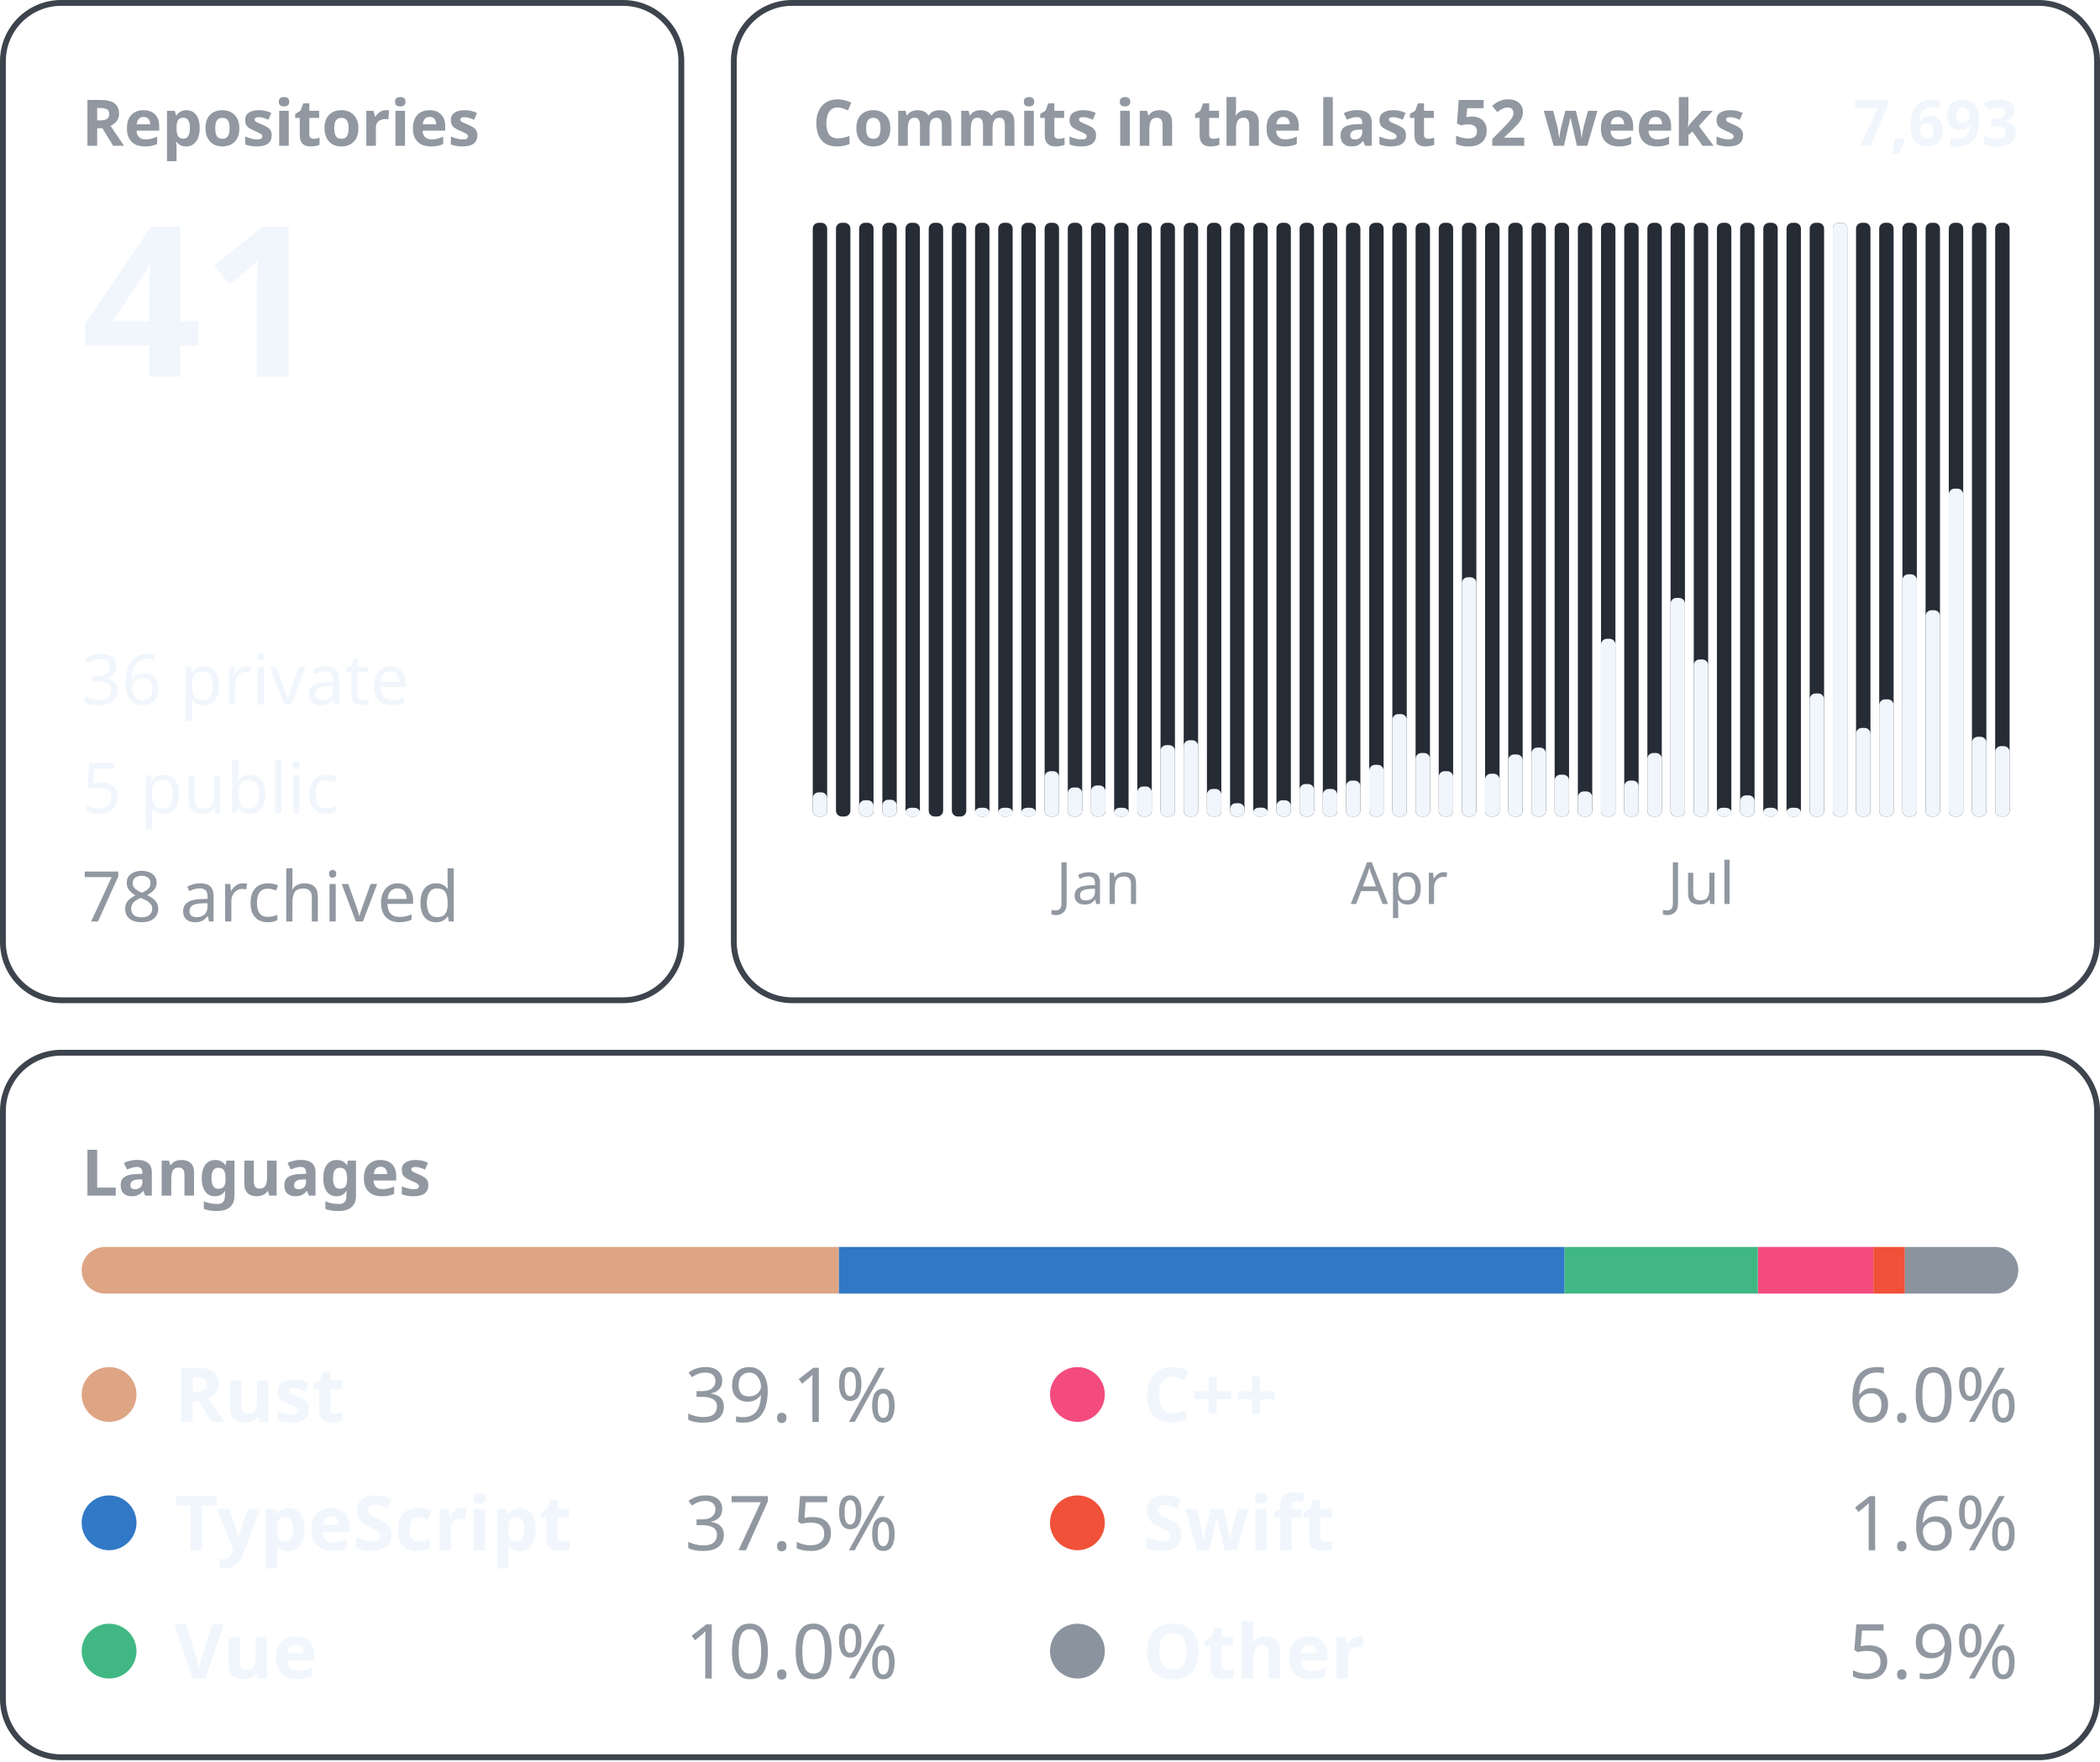
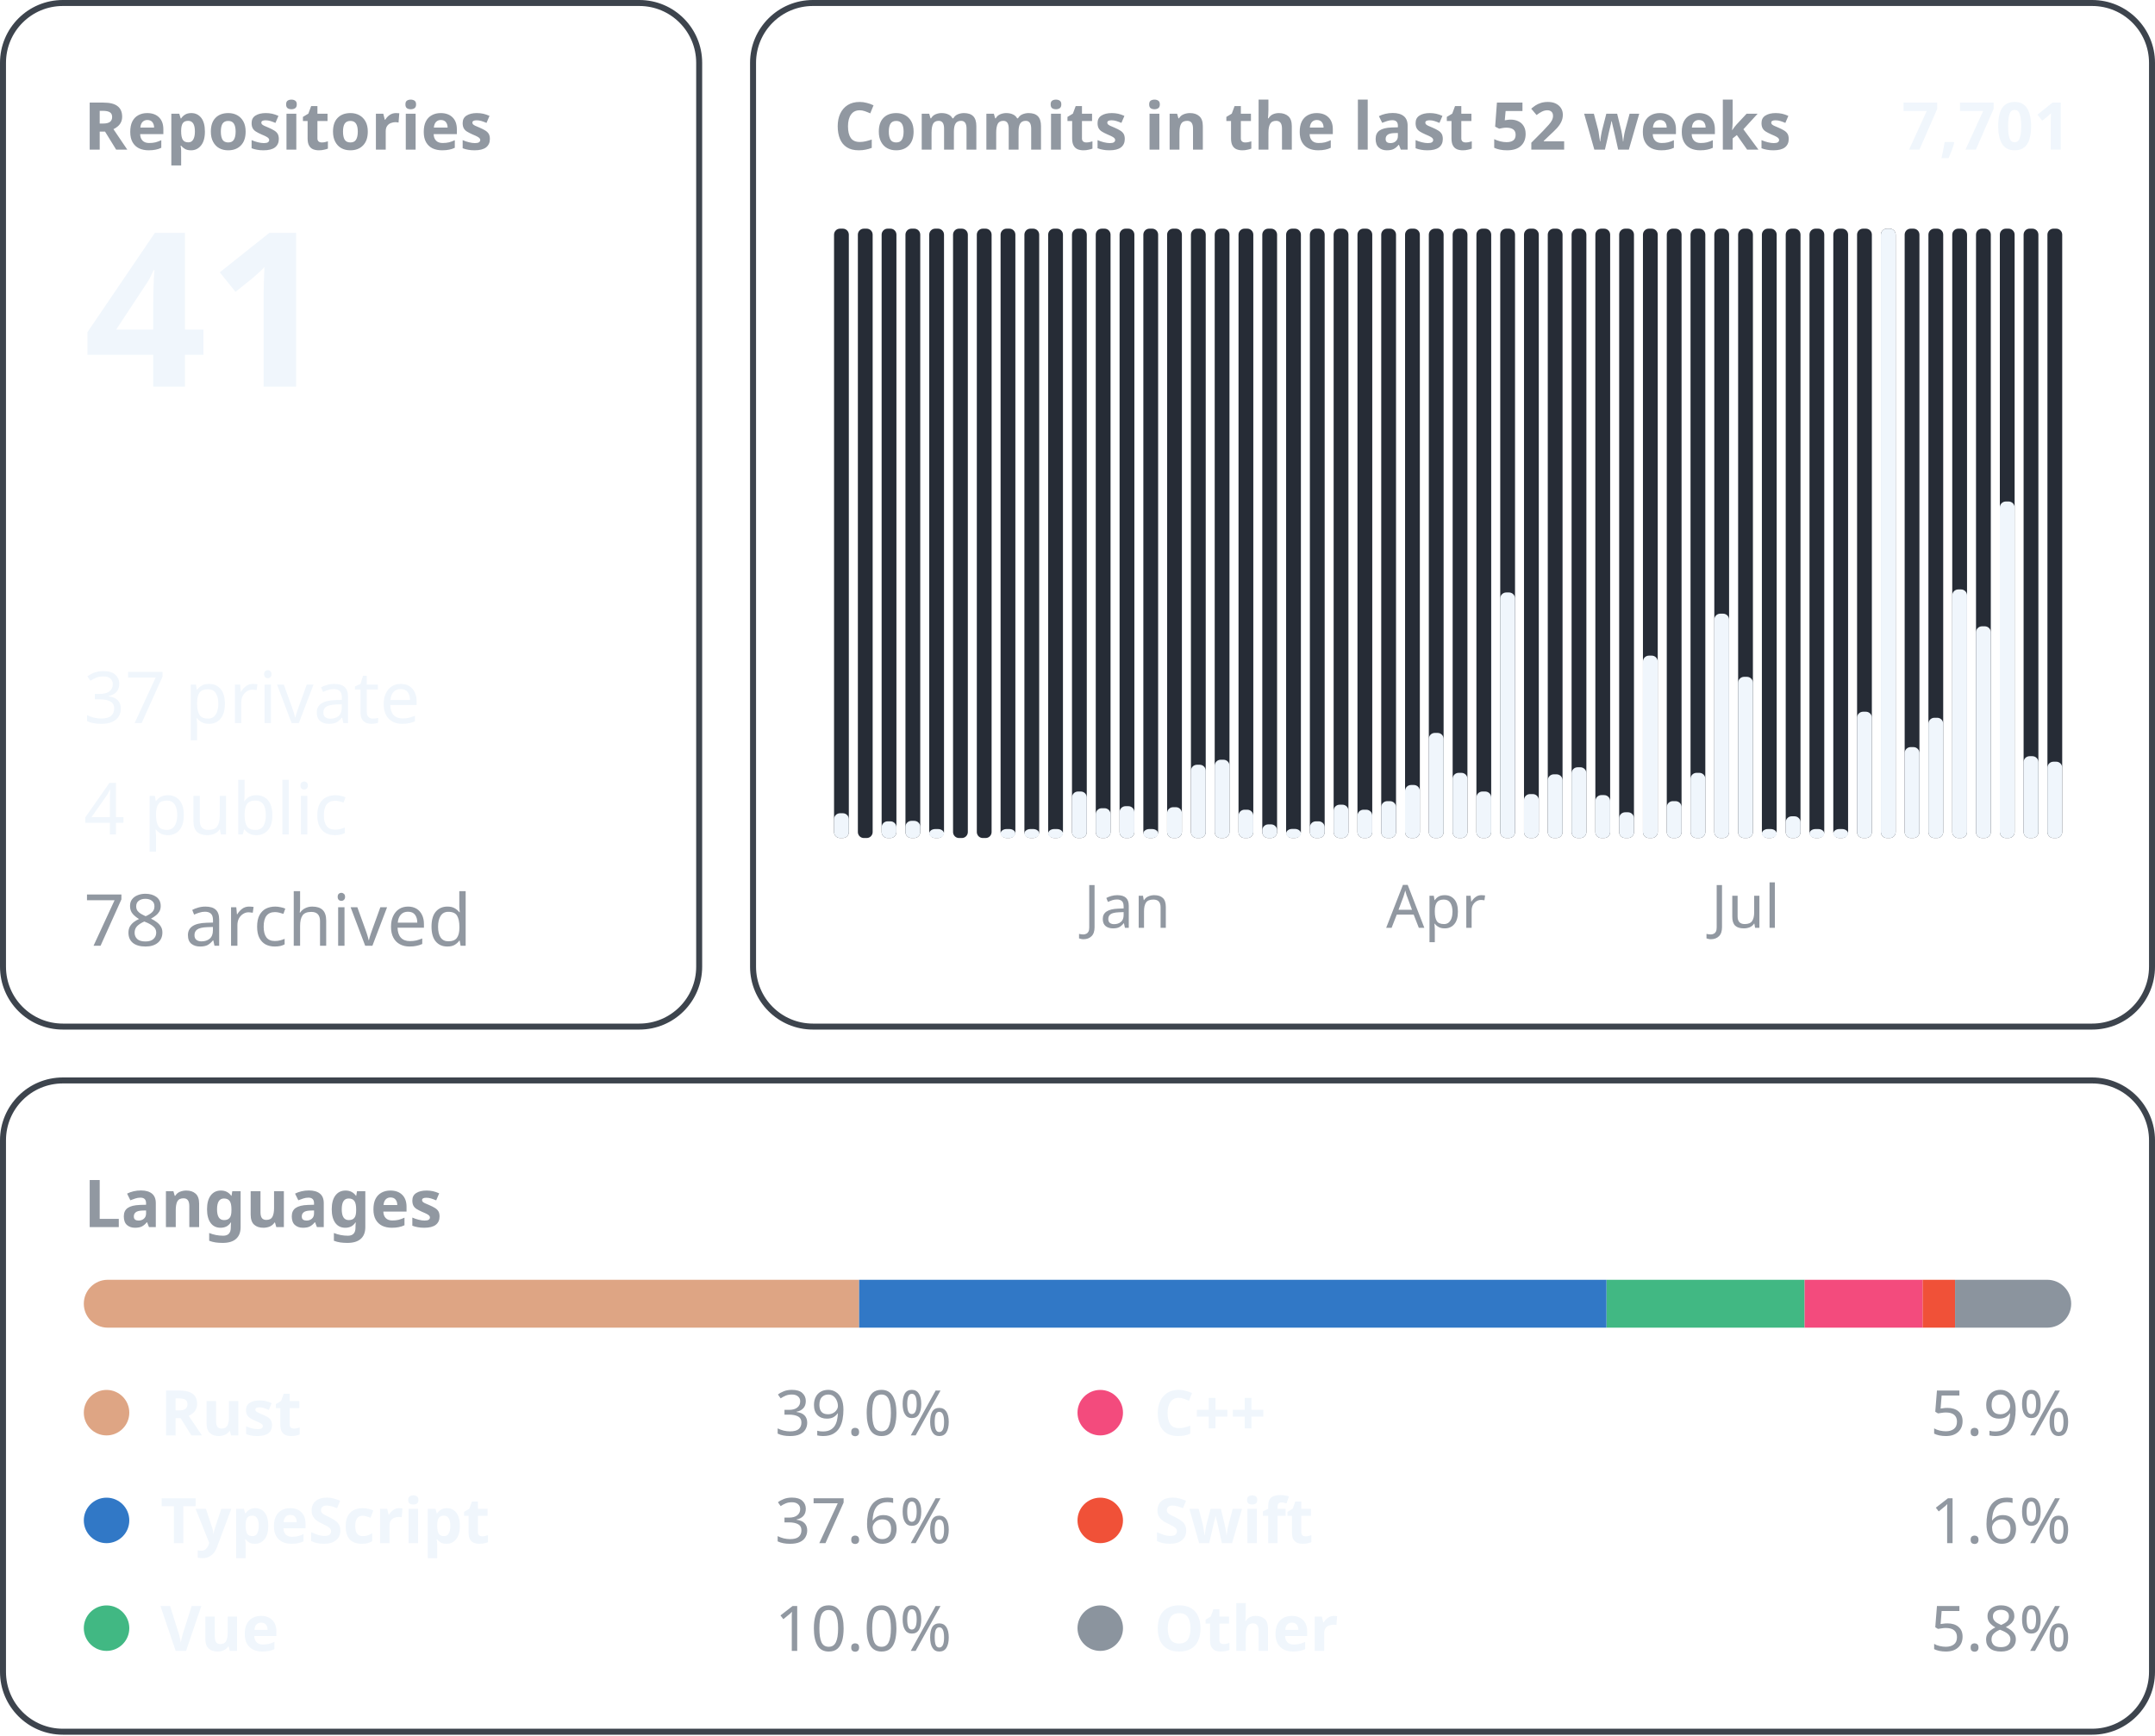
- <svg xmlns="http://www.w3.org/2000/svg" width="360" height="302" viewBox="0 0 360 302" font-family="-apple-system, BlinkMacSystemFont, &quot;Segoe UI&quot;, &quot;Noto Sans&quot;, Helvetica, Arial, sans-serif">
+ <svg xmlns="http://www.w3.org/2000/svg" width="360" height="290" viewBox="0 0 360 290" font-family="-apple-system, BlinkMacSystemFont, &quot;Segoe UI&quot;, &quot;Noto Sans&quot;, Helvetica, Arial, sans-serif">
  <rect x="0.5" y="0.5" width="116.3" height="171.0" rx="10" fill="none" stroke="#3d444d" />
  <text x="14.0" y="25.0" font-size="11" font-weight="600" fill="#9198a1" text-anchor="start">Repositories</text>
  <text x="14.0" y="64.6" font-size="36" font-weight="600" fill="#f0f6fc" text-anchor="start">41</text>
-   <text x="14.0" y="120.8" font-size="12" font-weight="400" fill="#f0f6fc" text-anchor="start">36 private</text>
-   <text x="14.0" y="139.4" font-size="12" font-weight="400" fill="#f0f6fc" text-anchor="start">5 public</text>
+   <text x="14.0" y="120.8" font-size="12" font-weight="400" fill="#f0f6fc" text-anchor="start">37 private</text>
+   <text x="14.0" y="139.4" font-size="12" font-weight="400" fill="#f0f6fc" text-anchor="start">4 public</text>
  <text x="14.0" y="158.0" font-size="12" font-weight="400" fill="#9198a1" text-anchor="start">78 archived</text>
  <rect x="125.8" y="0.5" width="233.7" height="171.0" rx="10" fill="none" stroke="#3d444d" />
  <text x="139.3" y="25.0" font-size="11" font-weight="600" fill="#9198a1" text-anchor="start">Commits in the last 52 weeks</text>
-   <text x="346.0" y="25.0" font-size="11" font-weight="600" fill="#f0f6fc" text-anchor="end">7,693</text>
+   <text x="346.0" y="25.0" font-size="11" font-weight="600" fill="#f0f6fc" text-anchor="end">7,701</text>
  <rect x="139.33" y="38.20" width="2.47" height="101.80" rx="1" fill="#262c36" />
  <rect x="139.33" y="135.86" width="2.47" height="4.14" rx="1" fill="#f0f6fc" />
  <rect x="143.31" y="38.20" width="2.47" height="101.80" rx="1" fill="#262c36" />
  <rect x="147.28" y="38.20" width="2.47" height="101.80" rx="1" fill="#262c36" />
  <rect x="147.28" y="137.21" width="2.47" height="2.79" rx="1" fill="#f0f6fc" />
  <rect x="151.26" y="38.20" width="2.47" height="101.80" rx="1" fill="#262c36" />
  <rect x="151.26" y="137.13" width="2.47" height="2.87" rx="1" fill="#f0f6fc" />
  <rect x="155.23" y="38.20" width="2.47" height="101.80" rx="1" fill="#262c36" />
  <rect x="155.23" y="138.50" width="2.47" height="1.50" rx="1" fill="#f0f6fc" />
  <rect x="159.21" y="38.20" width="2.47" height="101.80" rx="1" fill="#262c36" />
  <rect x="163.18" y="38.20" width="2.47" height="101.80" rx="1" fill="#262c36" />
  <rect x="167.15" y="38.20" width="2.47" height="101.80" rx="1" fill="#262c36" />
  <rect x="167.15" y="138.50" width="2.47" height="1.50" rx="1" fill="#f0f6fc" />
  <rect x="171.13" y="38.20" width="2.47" height="101.80" rx="1" fill="#262c36" />
  <rect x="171.13" y="138.50" width="2.47" height="1.50" rx="1" fill="#f0f6fc" />
  <rect x="175.10" y="38.20" width="2.47" height="101.80" rx="1" fill="#262c36" />
  <rect x="175.10" y="138.50" width="2.47" height="1.50" rx="1" fill="#f0f6fc" />
  <rect x="179.08" y="38.20" width="2.47" height="101.80" rx="1" fill="#262c36" />
  <rect x="179.08" y="132.23" width="2.47" height="7.77" rx="1" fill="#f0f6fc" />
  <rect x="183.05" y="38.20" width="2.47" height="101.80" rx="1" fill="#262c36" />
  <rect x="183.05" y="135.02" width="2.47" height="4.98" rx="1" fill="#f0f6fc" />
  <rect x="187.03" y="38.20" width="2.47" height="101.80" rx="1" fill="#262c36" />
  <rect x="187.03" y="134.68" width="2.47" height="5.32" rx="1" fill="#f0f6fc" />
  <text x="188.3" y="155.0" font-size="10" font-weight="400" fill="#9198a1" text-anchor="middle">Jan</text>
  <rect x="191.00" y="38.20" width="2.47" height="101.80" rx="1" fill="#262c36" />
  <rect x="191.00" y="138.50" width="2.47" height="1.50" rx="1" fill="#f0f6fc" />
  <rect x="194.97" y="38.20" width="2.47" height="101.80" rx="1" fill="#262c36" />
  <rect x="194.97" y="134.85" width="2.47" height="5.15" rx="1" fill="#f0f6fc" />
  <rect x="198.95" y="38.20" width="2.47" height="101.80" rx="1" fill="#262c36" />
  <rect x="198.95" y="127.76" width="2.47" height="12.24" rx="1" fill="#f0f6fc" />
  <rect x="202.92" y="38.20" width="2.47" height="101.80" rx="1" fill="#262c36" />
  <rect x="202.92" y="126.92" width="2.47" height="13.08" rx="1" fill="#f0f6fc" />
  <rect x="206.90" y="38.20" width="2.47" height="101.80" rx="1" fill="#262c36" />
  <rect x="206.90" y="135.27" width="2.47" height="4.73" rx="1" fill="#f0f6fc" />
  <rect x="210.87" y="38.20" width="2.47" height="101.80" rx="1" fill="#262c36" />
  <rect x="210.87" y="137.72" width="2.47" height="2.28" rx="1" fill="#f0f6fc" />
  <rect x="214.85" y="38.20" width="2.47" height="101.80" rx="1" fill="#262c36" />
  <rect x="214.85" y="138.48" width="2.47" height="1.52" rx="1" fill="#f0f6fc" />
  <rect x="218.82" y="38.20" width="2.47" height="101.80" rx="1" fill="#262c36" />
  <rect x="218.82" y="137.21" width="2.47" height="2.79" rx="1" fill="#f0f6fc" />
  <rect x="222.79" y="38.20" width="2.47" height="101.80" rx="1" fill="#262c36" />
  <rect x="222.79" y="134.43" width="2.47" height="5.57" rx="1" fill="#f0f6fc" />
  <rect x="226.77" y="38.20" width="2.47" height="101.80" rx="1" fill="#262c36" />
  <rect x="226.77" y="135.27" width="2.47" height="4.73" rx="1" fill="#f0f6fc" />
  <rect x="230.74" y="38.20" width="2.47" height="101.80" rx="1" fill="#262c36" />
  <rect x="230.74" y="133.84" width="2.47" height="6.16" rx="1" fill="#f0f6fc" />
  <rect x="234.72" y="38.20" width="2.47" height="101.80" rx="1" fill="#262c36" />
  <rect x="234.72" y="131.14" width="2.47" height="8.86" rx="1" fill="#f0f6fc" />
  <rect x="238.69" y="38.20" width="2.47" height="101.80" rx="1" fill="#262c36" />
  <rect x="238.69" y="122.44" width="2.47" height="17.56" rx="1" fill="#f0f6fc" />
  <text x="239.9" y="155.0" font-size="10" font-weight="400" fill="#9198a1" text-anchor="middle">Apr</text>
  <rect x="242.67" y="38.20" width="2.47" height="101.80" rx="1" fill="#262c36" />
  <rect x="242.67" y="129.11" width="2.47" height="10.89" rx="1" fill="#f0f6fc" />
  <rect x="246.64" y="38.20" width="2.47" height="101.80" rx="1" fill="#262c36" />
  <rect x="246.64" y="132.23" width="2.47" height="7.77" rx="1" fill="#f0f6fc" />
  <rect x="250.62" y="38.20" width="2.47" height="101.80" rx="1" fill="#262c36" />
  <rect x="250.62" y="98.98" width="2.47" height="41.02" rx="1" fill="#f0f6fc" />
  <rect x="254.59" y="38.20" width="2.47" height="101.80" rx="1" fill="#262c36" />
  <rect x="254.59" y="132.66" width="2.47" height="7.34" rx="1" fill="#f0f6fc" />
  <rect x="258.56" y="38.20" width="2.47" height="101.80" rx="1" fill="#262c36" />
  <rect x="258.56" y="129.36" width="2.47" height="10.64" rx="1" fill="#f0f6fc" />
  <rect x="262.54" y="38.20" width="2.47" height="101.80" rx="1" fill="#262c36" />
  <rect x="262.54" y="128.18" width="2.47" height="11.82" rx="1" fill="#f0f6fc" />
  <rect x="266.51" y="38.20" width="2.47" height="101.80" rx="1" fill="#262c36" />
  <rect x="266.51" y="132.83" width="2.47" height="7.17" rx="1" fill="#f0f6fc" />
  <rect x="270.49" y="38.20" width="2.47" height="101.80" rx="1" fill="#262c36" />
  <rect x="270.49" y="135.70" width="2.47" height="4.30" rx="1" fill="#f0f6fc" />
  <rect x="274.46" y="38.20" width="2.47" height="101.80" rx="1" fill="#262c36" />
  <rect x="274.46" y="109.53" width="2.47" height="30.47" rx="1" fill="#f0f6fc" />
  <rect x="278.44" y="38.20" width="2.47" height="101.80" rx="1" fill="#262c36" />
  <rect x="278.44" y="133.84" width="2.47" height="6.16" rx="1" fill="#f0f6fc" />
  <rect x="282.41" y="38.20" width="2.47" height="101.80" rx="1" fill="#262c36" />
  <rect x="282.41" y="129.11" width="2.47" height="10.89" rx="1" fill="#f0f6fc" />
  <rect x="286.38" y="38.20" width="2.47" height="101.80" rx="1" fill="#262c36" />
  <rect x="286.38" y="102.52" width="2.47" height="37.48" rx="1" fill="#f0f6fc" />
  <rect x="290.36" y="38.20" width="2.47" height="101.80" rx="1" fill="#262c36" />
  <rect x="290.36" y="113.07" width="2.47" height="26.93" rx="1" fill="#f0f6fc" />
  <text x="291.6" y="155.0" font-size="10" font-weight="400" fill="#9198a1" text-anchor="middle">Jul</text>
  <rect x="294.33" y="38.20" width="2.47" height="101.80" rx="1" fill="#262c36" />
  <rect x="294.33" y="138.50" width="2.47" height="1.50" rx="1" fill="#f0f6fc" />
  <rect x="298.31" y="38.20" width="2.47" height="101.80" rx="1" fill="#262c36" />
  <rect x="298.31" y="136.37" width="2.47" height="3.63" rx="1" fill="#f0f6fc" />
  <rect x="302.28" y="38.20" width="2.47" height="101.80" rx="1" fill="#262c36" />
  <rect x="302.28" y="138.50" width="2.47" height="1.50" rx="1" fill="#f0f6fc" />
  <rect x="306.26" y="38.20" width="2.47" height="101.80" rx="1" fill="#262c36" />
  <rect x="306.26" y="138.50" width="2.47" height="1.50" rx="1" fill="#f0f6fc" />
  <rect x="310.23" y="38.20" width="2.47" height="101.80" rx="1" fill="#262c36" />
  <rect x="310.23" y="118.90" width="2.47" height="21.10" rx="1" fill="#f0f6fc" />
  <rect x="314.21" y="38.20" width="2.47" height="101.80" rx="1" fill="#262c36" />
  <rect x="314.21" y="38.20" width="2.47" height="101.80" rx="1" fill="#f0f6fc" />
  <rect x="318.18" y="38.20" width="2.47" height="101.80" rx="1" fill="#262c36" />
  <rect x="318.18" y="124.81" width="2.47" height="15.19" rx="1" fill="#f0f6fc" />
  <rect x="322.15" y="38.20" width="2.47" height="101.80" rx="1" fill="#262c36" />
  <rect x="322.15" y="119.91" width="2.47" height="20.09" rx="1" fill="#f0f6fc" />
  <rect x="326.13" y="38.20" width="2.47" height="101.80" rx="1" fill="#262c36" />
  <rect x="326.13" y="98.47" width="2.47" height="41.53" rx="1" fill="#f0f6fc" />
  <rect x="330.10" y="38.20" width="2.47" height="101.80" rx="1" fill="#262c36" />
  <rect x="330.10" y="104.63" width="2.47" height="35.37" rx="1" fill="#f0f6fc" />
  <rect x="334.08" y="38.20" width="2.47" height="101.80" rx="1" fill="#262c36" />
  <rect x="334.08" y="83.78" width="2.47" height="56.22" rx="1" fill="#f0f6fc" />
  <rect x="338.05" y="38.20" width="2.47" height="101.80" rx="1" fill="#262c36" />
  <rect x="338.05" y="126.33" width="2.47" height="13.67" rx="1" fill="#f0f6fc" />
  <rect x="342.03" y="38.20" width="2.47" height="101.80" rx="1" fill="#262c36" />
-   <rect x="342.03" y="127.93" width="2.47" height="12.07" rx="1" fill="#f0f6fc" />
-   <rect x="0.5" y="180.5" width="359.0" height="120.8" rx="10" fill="none" stroke="#3d444d" />
+   <rect x="342.03" y="127.25" width="2.47" height="12.75" rx="1" fill="#f0f6fc" />
+   <rect x="0.5" y="180.5" width="359.0" height="108.8" rx="10" fill="none" stroke="#3d444d" />
  <text x="14.0" y="205.0" font-size="11" font-weight="600" fill="#9198a1" text-anchor="start">Languages</text>
  <clipPath id="language-bar">
    <rect x="14" y="213.8" width="332" height="8" rx="4" />
  </clipPath>
  <g clip-path="url(#language-bar)">
-     <rect x="14.00" y="213.8" width="129.81" height="8" fill="#dea584" />
-     <rect x="143.81" y="213.8" width="124.41" height="8" fill="#3178c6" />
-     <rect x="268.21" y="213.8" width="33.15" height="8" fill="#41b883" />
-     <rect x="301.37" y="213.8" width="19.78" height="8" fill="#f34b7d" />
-     <rect x="321.15" y="213.8" width="5.41" height="8" fill="#F05138" />
-     <rect x="326.56" y="213.8" width="19.44" height="8" fill="#8b949e" />
+     <rect x="14.00" y="213.8" width="129.52" height="8" fill="#dea584" />
+     <rect x="143.52" y="213.8" width="124.86" height="8" fill="#3178c6" />
+     <rect x="268.39" y="213.8" width="33.08" height="8" fill="#41b883" />
+     <rect x="301.47" y="213.8" width="19.74" height="8" fill="#f34b7d" />
+     <rect x="321.20" y="213.8" width="5.40" height="8" fill="#F05138" />
+     <rect x="326.60" y="213.8" width="19.40" height="8" fill="#8b949e" />
  </g>
-   <circle cx="18.7" cy="239.1" r="4.7" fill="#dea584" />
-   <text x="29.9" y="243.8" font-size="13" font-weight="600" fill="#f0f6fc" text-anchor="start">Rust</text>
-   <text x="154.0" y="243.8" font-size="13" font-weight="400" fill="#9198a1" text-anchor="end">39.1%</text>
-   <circle cx="18.7" cy="261.1" r="4.7" fill="#3178c6" />
-   <text x="29.9" y="265.8" font-size="13" font-weight="600" fill="#f0f6fc" text-anchor="start">TypeScript</text>
-   <text x="154.0" y="265.8" font-size="13" font-weight="400" fill="#9198a1" text-anchor="end">37.5%</text>
-   <circle cx="18.7" cy="283.1" r="4.7" fill="#41b883" />
-   <text x="29.9" y="287.8" font-size="13" font-weight="600" fill="#f0f6fc" text-anchor="start">Vue</text>
-   <text x="154.0" y="287.8" font-size="13" font-weight="400" fill="#9198a1" text-anchor="end">10.0%</text>
-   <circle cx="184.7" cy="239.1" r="4.7" fill="#f34b7d" />
-   <text x="195.9" y="243.8" font-size="13" font-weight="600" fill="#f0f6fc" text-anchor="start">C++</text>
-   <text x="346.0" y="243.8" font-size="13" font-weight="400" fill="#9198a1" text-anchor="end">6.0%</text>
-   <circle cx="184.7" cy="261.1" r="4.7" fill="#F05138" />
-   <text x="195.9" y="265.8" font-size="13" font-weight="600" fill="#f0f6fc" text-anchor="start">Swift</text>
-   <text x="346.0" y="265.8" font-size="13" font-weight="400" fill="#9198a1" text-anchor="end">1.6%</text>
-   <circle cx="184.7" cy="283.1" r="4.7" fill="#8b949e" />
-   <text x="195.9" y="287.8" font-size="13" font-weight="600" fill="#f0f6fc" text-anchor="start">Other</text>
-   <text x="346.0" y="287.8" font-size="13" font-weight="400" fill="#9198a1" text-anchor="end">5.9%</text>
+   <circle cx="17.8" cy="236.0" r="3.8" fill="#dea584" />
+   <text x="26.8" y="239.8" font-size="10.5" font-weight="600" fill="#f0f6fc" text-anchor="start">Rust</text>
+   <text x="159.0" y="239.8" font-size="10.5" font-weight="400" fill="#9198a1" text-anchor="end">39.0%</text>
+   <circle cx="17.8" cy="254.0" r="3.8" fill="#3178c6" />
+   <text x="26.8" y="257.8" font-size="10.5" font-weight="600" fill="#f0f6fc" text-anchor="start">TypeScript</text>
+   <text x="159.0" y="257.8" font-size="10.5" font-weight="400" fill="#9198a1" text-anchor="end">37.6%</text>
+   <circle cx="17.8" cy="272.0" r="3.8" fill="#41b883" />
+   <text x="26.8" y="275.8" font-size="10.5" font-weight="600" fill="#f0f6fc" text-anchor="start">Vue</text>
+   <text x="159.0" y="275.8" font-size="10.5" font-weight="400" fill="#9198a1" text-anchor="end">10.0%</text>
+   <circle cx="183.8" cy="236.0" r="3.8" fill="#f34b7d" />
+   <text x="192.8" y="239.8" font-size="10.5" font-weight="600" fill="#f0f6fc" text-anchor="start">C++</text>
+   <text x="346.0" y="239.8" font-size="10.5" font-weight="400" fill="#9198a1" text-anchor="end">5.9%</text>
+   <circle cx="183.8" cy="254.0" r="3.8" fill="#F05138" />
+   <text x="192.8" y="257.8" font-size="10.5" font-weight="600" fill="#f0f6fc" text-anchor="start">Swift</text>
+   <text x="346.0" y="257.8" font-size="10.5" font-weight="400" fill="#9198a1" text-anchor="end">1.6%</text>
+   <circle cx="183.8" cy="272.0" r="3.8" fill="#8b949e" />
+   <text x="192.8" y="275.8" font-size="10.5" font-weight="600" fill="#f0f6fc" text-anchor="start">Other</text>
+   <text x="346.0" y="275.8" font-size="10.5" font-weight="400" fill="#9198a1" text-anchor="end">5.8%</text>
</svg>
